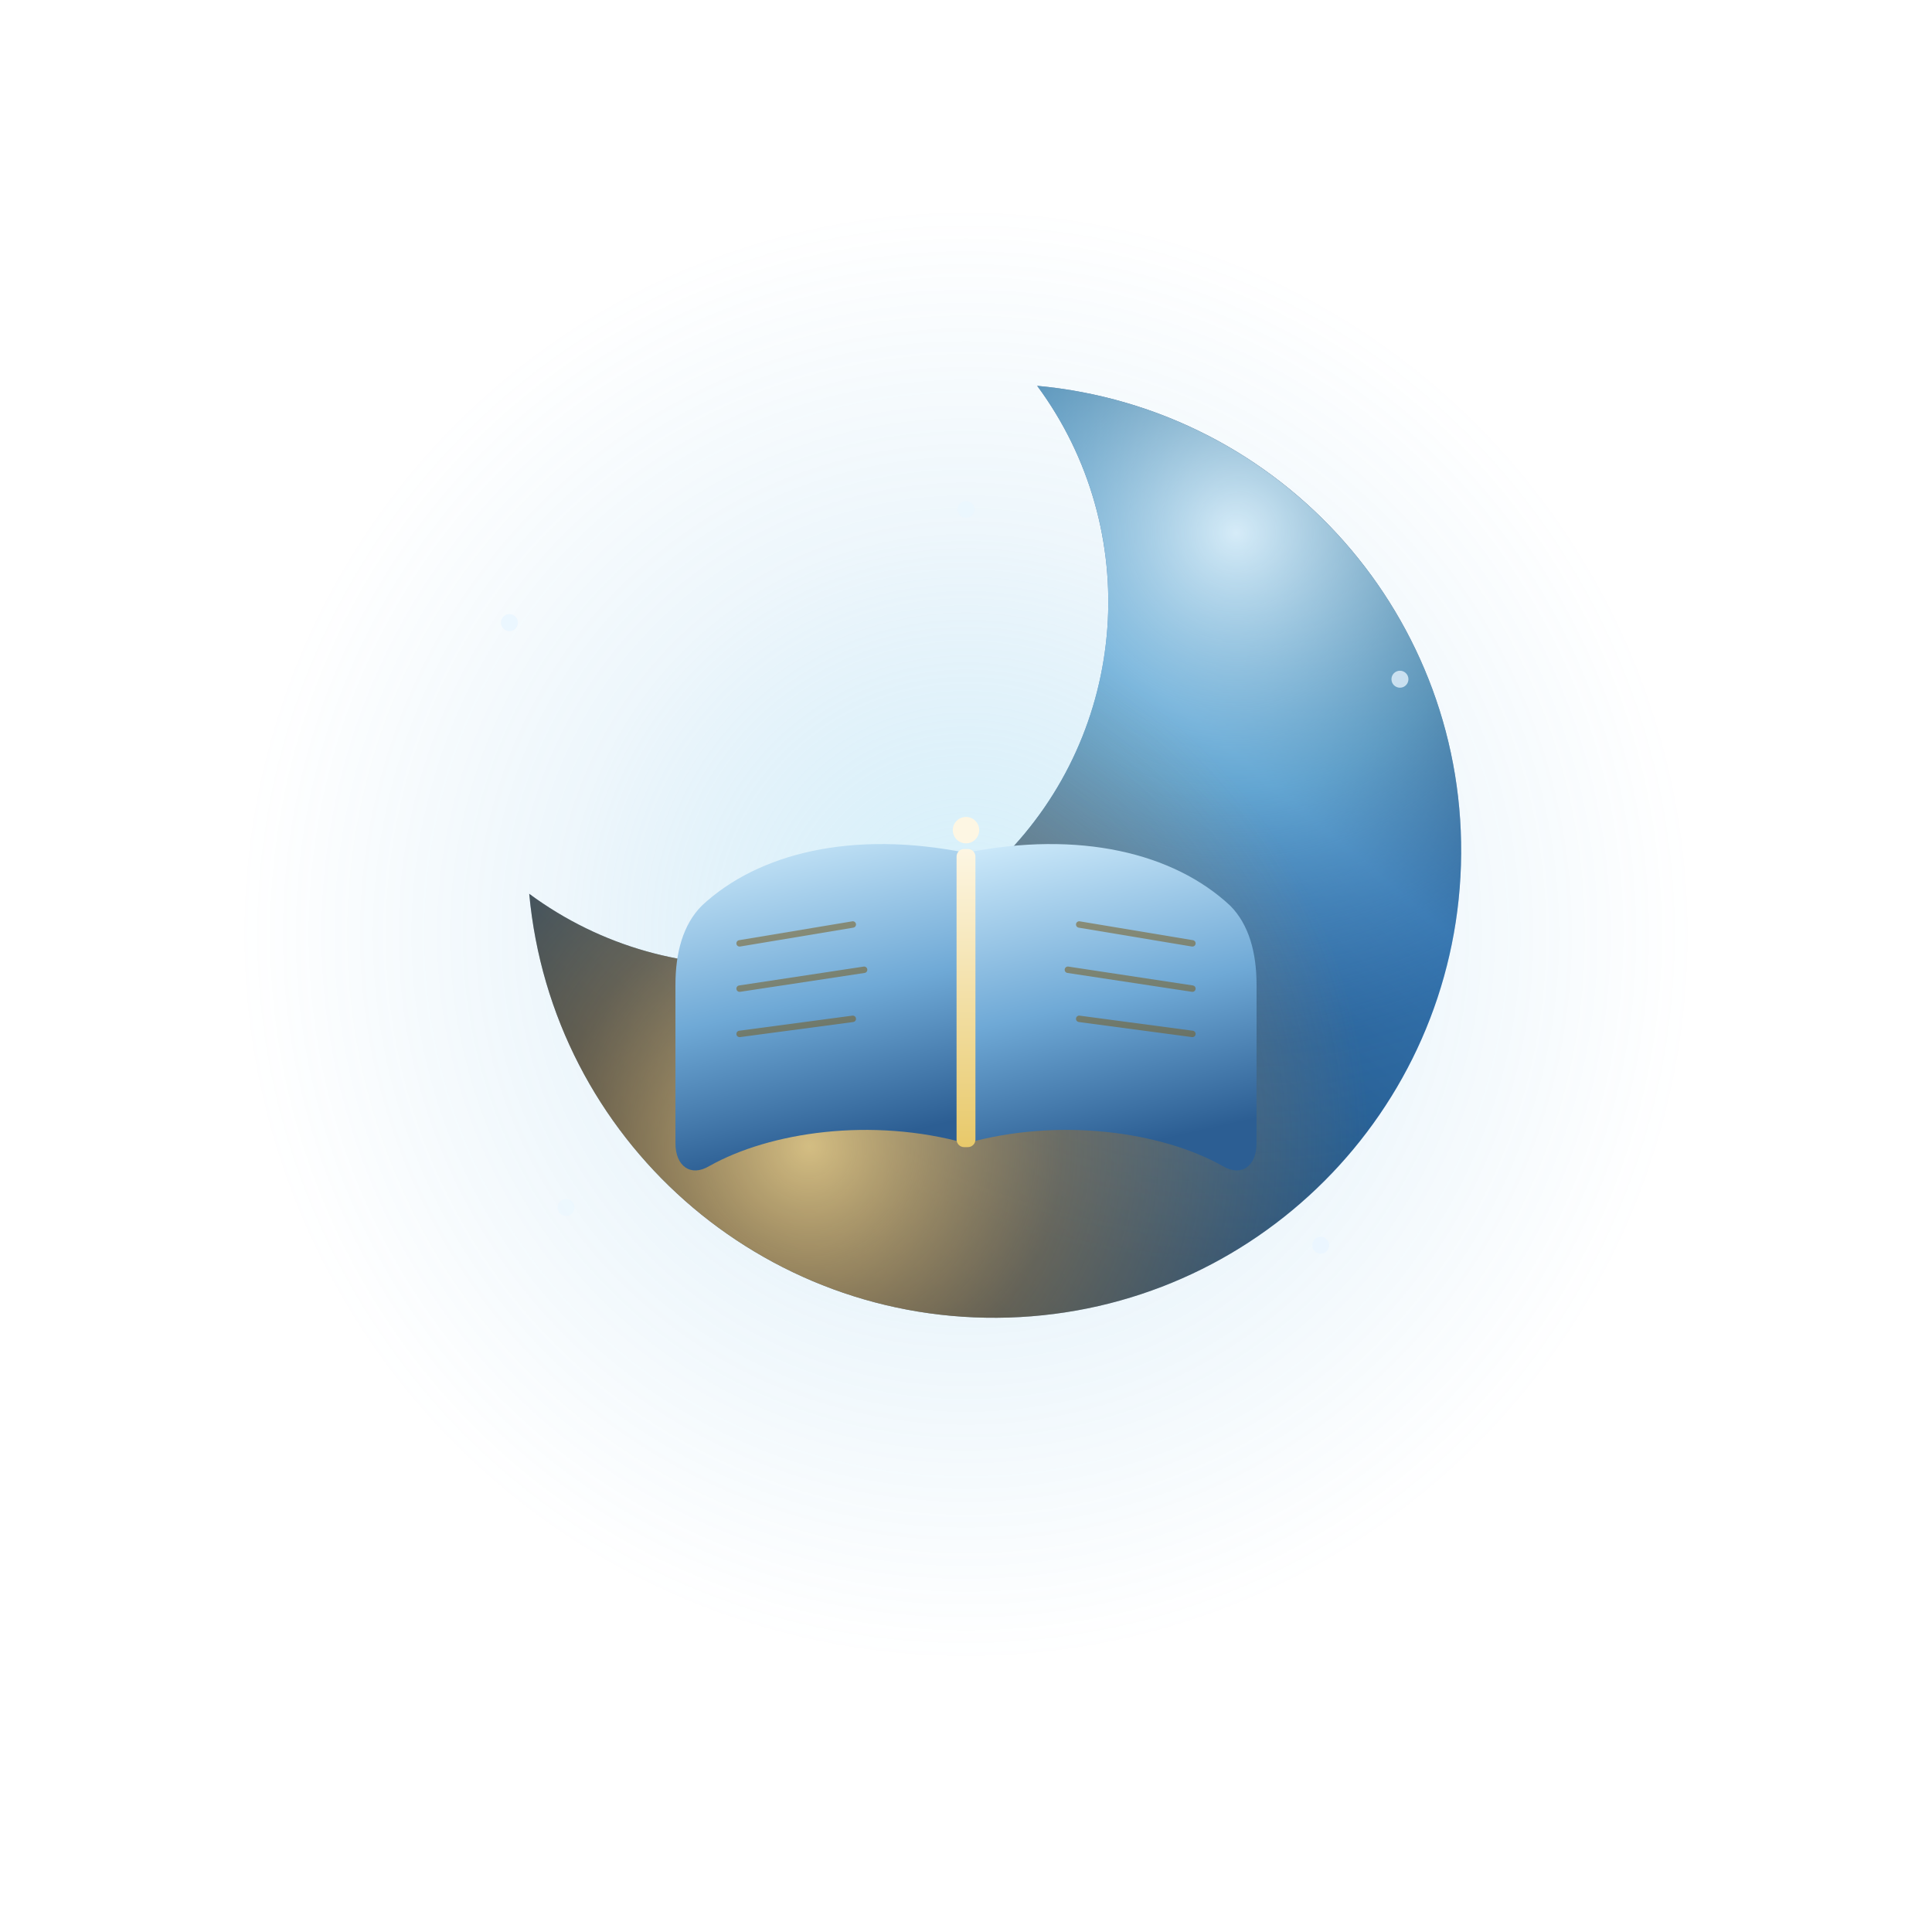
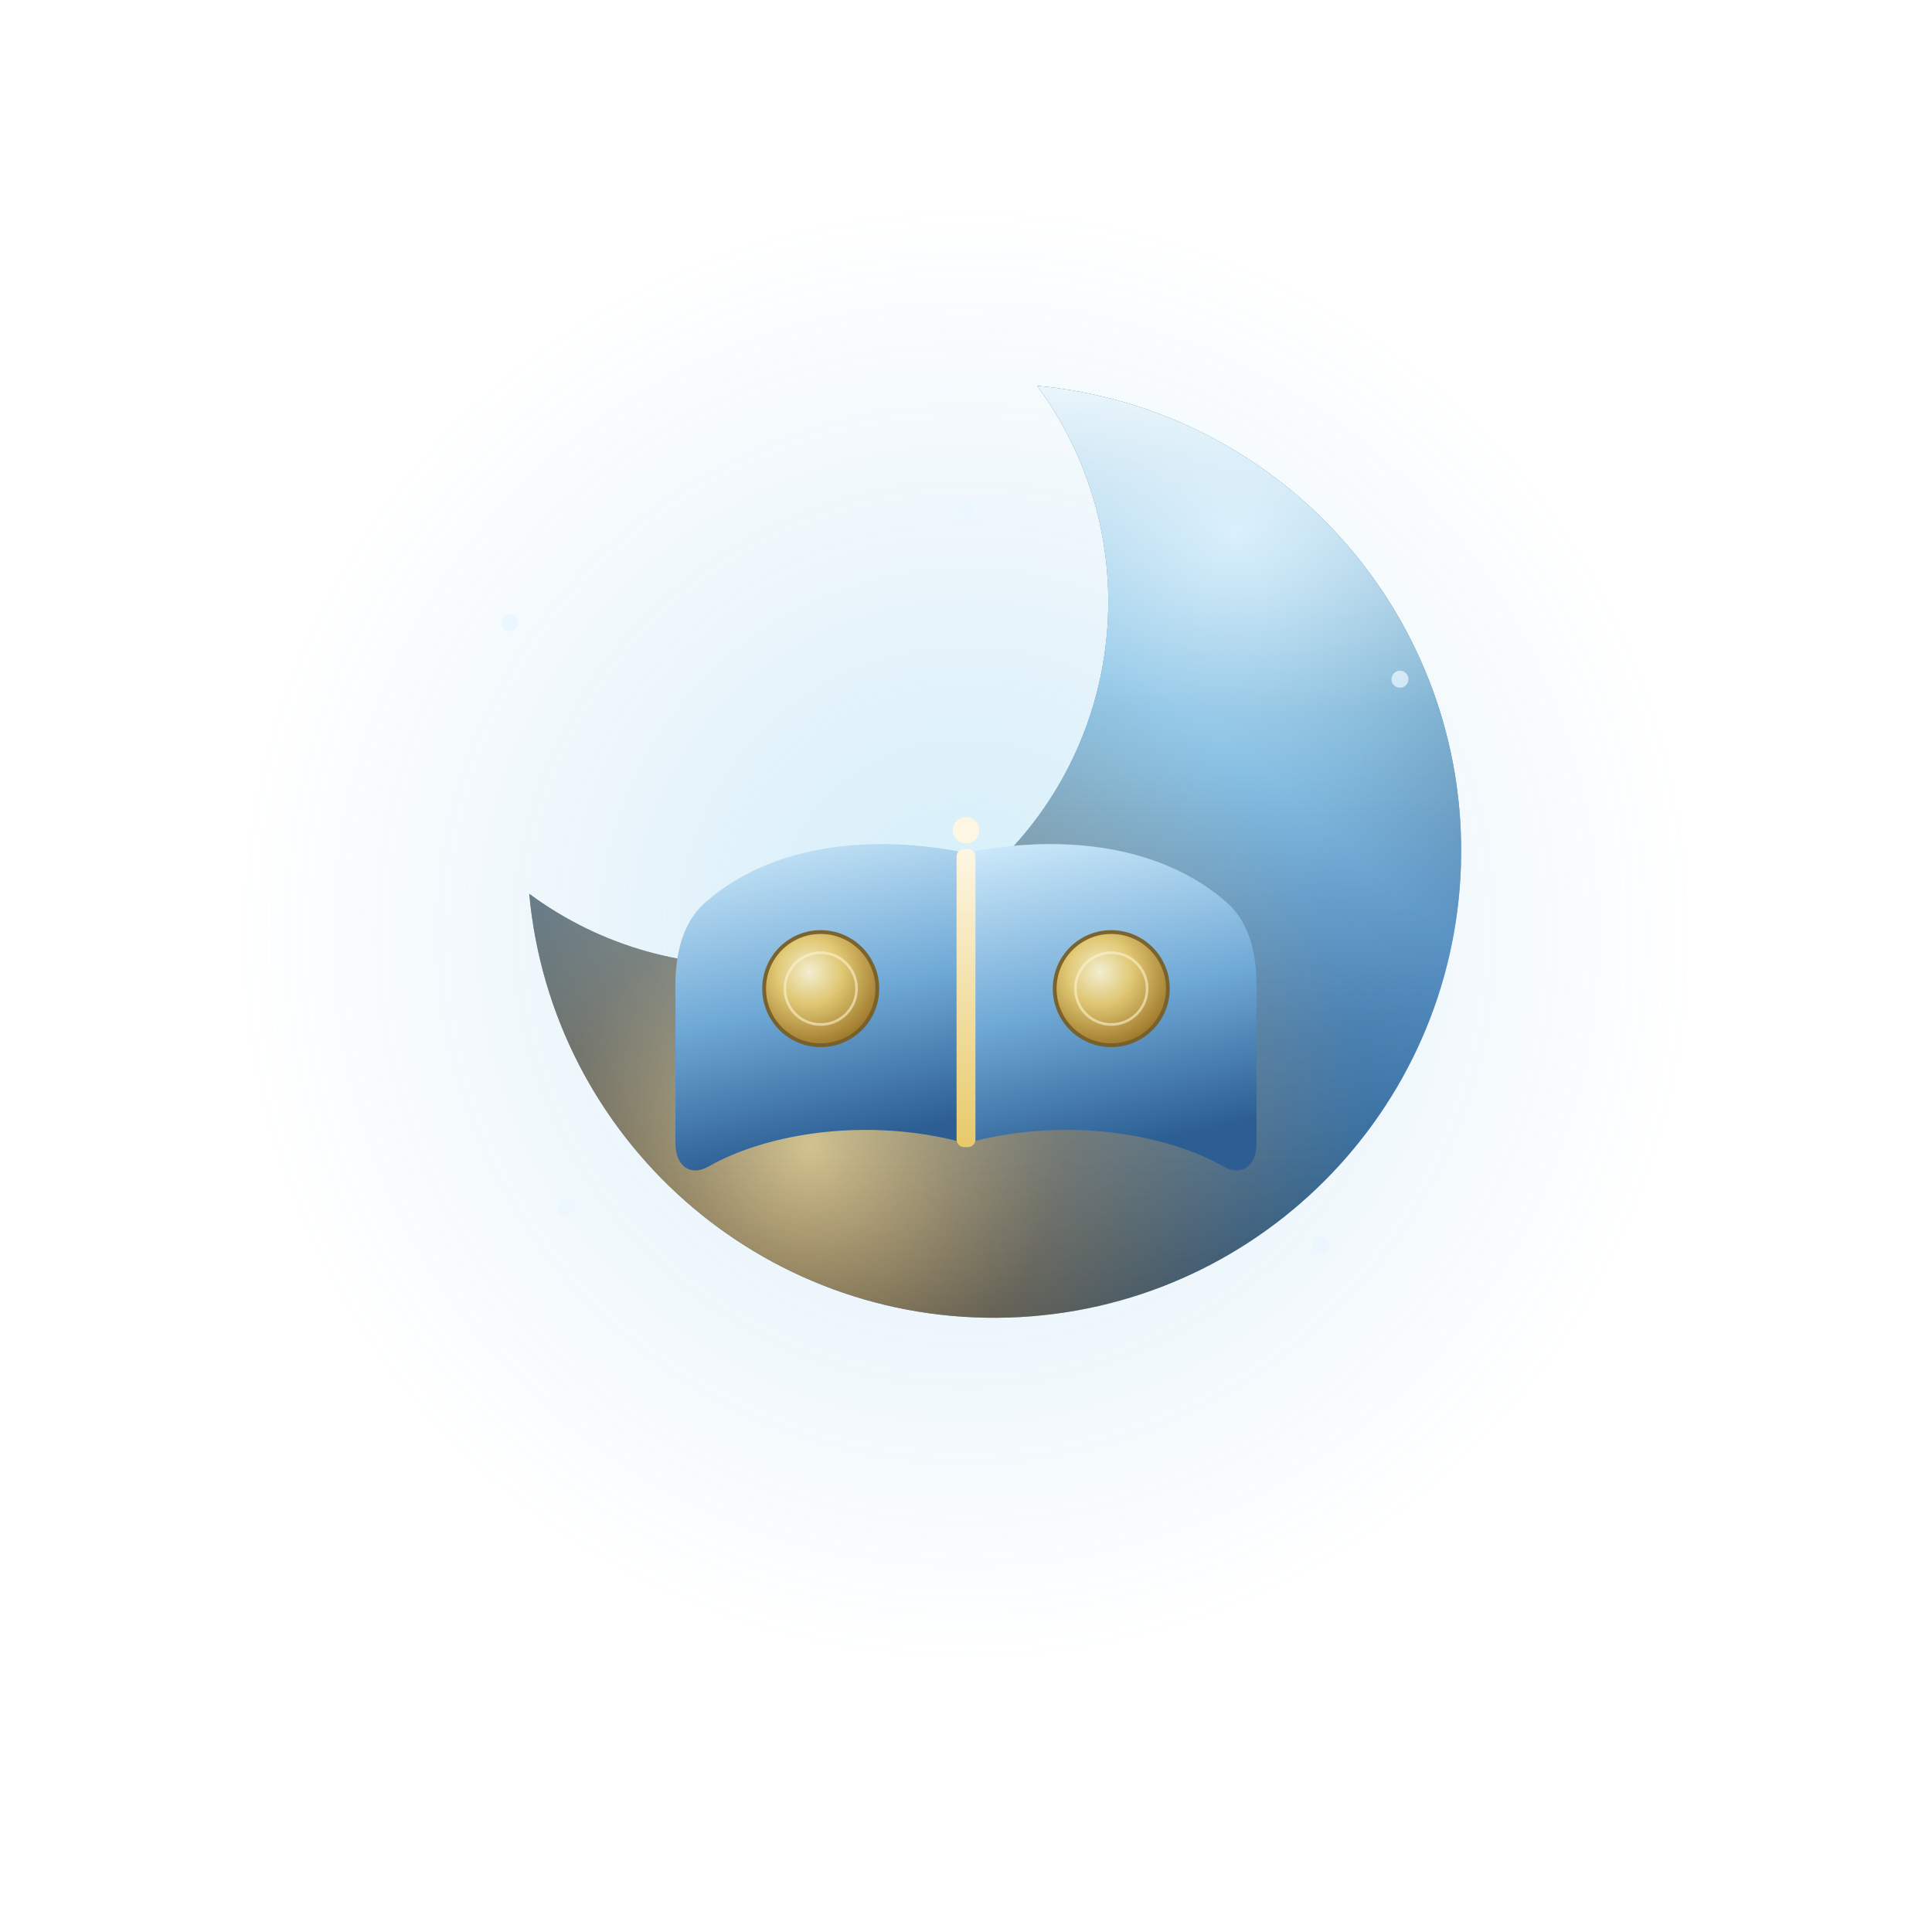
<svg xmlns="http://www.w3.org/2000/svg" width="1024" height="1024" viewBox="0 0 1024 1024">
  <defs>
    <radialGradient id="glow" cx="50%" cy="48%" r="46%">
      <stop offset="0%" stop-color="#7FD4F2" stop-opacity="0.32" />
      <stop offset="55%" stop-color="#4FA9DE" stop-opacity="0.10" />
      <stop offset="100%" stop-color="#4FA9DE" stop-opacity="0" />
    </radialGradient>
    <linearGradient id="crescent" x1="0.1" y1="0" x2="0.95" y2="1">
      <stop offset="0%" stop-color="#0A1B2E" />
      <stop offset="30%" stop-color="#2E6FA8" />
      <stop offset="65%" stop-color="#1B4A78" />
      <stop offset="100%" stop-color="#0D2740" />
    </linearGradient>
    <radialGradient id="crescentCore" cx="62%" cy="32%" r="55%">
      <stop offset="0%" stop-color="#DFF4FF" stop-opacity="0.95" />
      <stop offset="35%" stop-color="#8FD3F5" stop-opacity="0.55" />
      <stop offset="70%" stop-color="#4E86C9" stop-opacity="0.15" />
      <stop offset="100%" stop-color="#4E86C9" stop-opacity="0" />
    </radialGradient>
    <radialGradient id="crescentWisp" cx="30%" cy="78%" r="42%">
      <stop offset="0%" stop-color="#F5D488" stop-opacity="0.85" />
      <stop offset="45%" stop-color="#D9973F" stop-opacity="0.4" />
      <stop offset="100%" stop-color="#D9973F" stop-opacity="0" />
    </radialGradient>
+     <linearGradient id="crescentHighlight" x1="0.5" y1="0" x2="0.5" y2="1">
+       <stop offset="0%" stop-color="#F3FBFF" stop-opacity="0.95" />
+       <stop offset="35%" stop-color="#BFE6FA" stop-opacity="0.4" />
+       <stop offset="100%" stop-color="#BFE6FA" stop-opacity="0" />
+     </linearGradient>
    <linearGradient id="page" x1="0" y1="0" x2="0.2" y2="1">
      <stop offset="0%" stop-color="#CFEBFB" />
      <stop offset="55%" stop-color="#6FA9D6" />
      <stop offset="100%" stop-color="#2C5E93" />
    </linearGradient>
    <linearGradient id="spine" x1="0" y1="0" x2="0" y2="1">
      <stop offset="0%" stop-color="#FDF6E3" />
      <stop offset="100%" stop-color="#E8C96A" />
    </linearGradient>
+     <radialGradient id="medallion" cx="40%" cy="35%" r="65%">
+       <stop offset="0%" stop-color="#FDF3D0" />
+       <stop offset="45%" stop-color="#E8C96A" />
+       <stop offset="100%" stop-color="#A87A22" />
+     </radialGradient>
    <g id="star">
      <circle r="4.5" />
    </g>
    <clipPath id="crescentClip">
      <path transform="translate(858 122) scale(-27.5 27.5)" d="M21 12.79A9 9 0 1 1 11.21 3 7 7 0 0 0 21 12.79z" />
    </clipPath>
  </defs>
  <circle cx="512" cy="512" r="420" fill="url(#glow)" />
  <path fill="url(#crescent)" transform="translate(858 122) scale(-27.5 27.5)" d="M21 12.79A9 9 0 1 1 11.21 3 7 7 0 0 0 21 12.79z" />
  <g clip-path="url(#crescentClip)">
    <rect x="220" y="60" width="700" height="700" fill="url(#crescentCore)" />
    <rect x="220" y="60" width="700" height="700" fill="url(#crescentWisp)" />
  </g>
+   <g clip-path="url(#crescentClip)">
+     <path fill="none" stroke="url(#crescentHighlight)" stroke-width="14" transform="translate(858 122) scale(-27.5 27.5)" d="M21 12.79A9 9 0 1 1 11.21 3 7 7 0 0 0 21 12.79z" />
+   </g>
  <g>
    <path d="M 512 452              C 452 440 402 452 372 480              C 362 490 358 505 358 522              L 358 606              C 358 618 366 624 376 618              C 408 600 462 592 512 606 Z" fill="url(#page)" />
    <path d="M 512 452              C 572 440 622 452 652 480              C 662 490 666 505 666 522              L 666 606              C 666 618 658 624 648 618              C 616 600 562 592 512 606 Z" fill="url(#page)" />
    <rect x="507" y="450" width="10" height="158" rx="4" fill="url(#spine)" />
-     <g stroke="#7A5C1E" stroke-width="3.4" stroke-linecap="round" opacity="0.55">
-       <path d="M 392 500 L 452 490" fill="none" />
-       <path d="M 392 524 L 458 514" fill="none" />
-       <path d="M 392 548 L 452 540" fill="none" />
-       <path d="M 632 500 L 572 490" fill="none" />
-       <path d="M 632 524 L 566 514" fill="none" />
-       <path d="M 632 548 L 572 540" fill="none" />
-     </g>
+     <circle cx="435" cy="524" r="30" fill="url(#medallion)" stroke="#7A5C1E" stroke-width="2" opacity="0.92" />
+     <circle cx="589" cy="524" r="30" fill="url(#medallion)" stroke="#7A5C1E" stroke-width="2" opacity="0.92" />
+     <circle cx="435" cy="524" r="19" fill="none" stroke="#FDF3D0" stroke-width="1.4" opacity="0.6" />
+     <circle cx="589" cy="524" r="19" fill="none" stroke="#FDF3D0" stroke-width="1.4" opacity="0.6" />
    <circle cx="512" cy="440" r="7" fill="#FDF6E3" />
  </g>
  <g fill="#EAF6FF">
    <use href="#star" x="270" y="330" opacity="0.9" />
    <use href="#star" x="742" y="360" opacity="0.75" />
    <use href="#star" x="300" y="640" opacity="0.6" />
    <use href="#star" x="700" y="660" opacity="0.85" />
    <use href="#star" x="512" y="270" opacity="0.7" />
  </g>
</svg>
